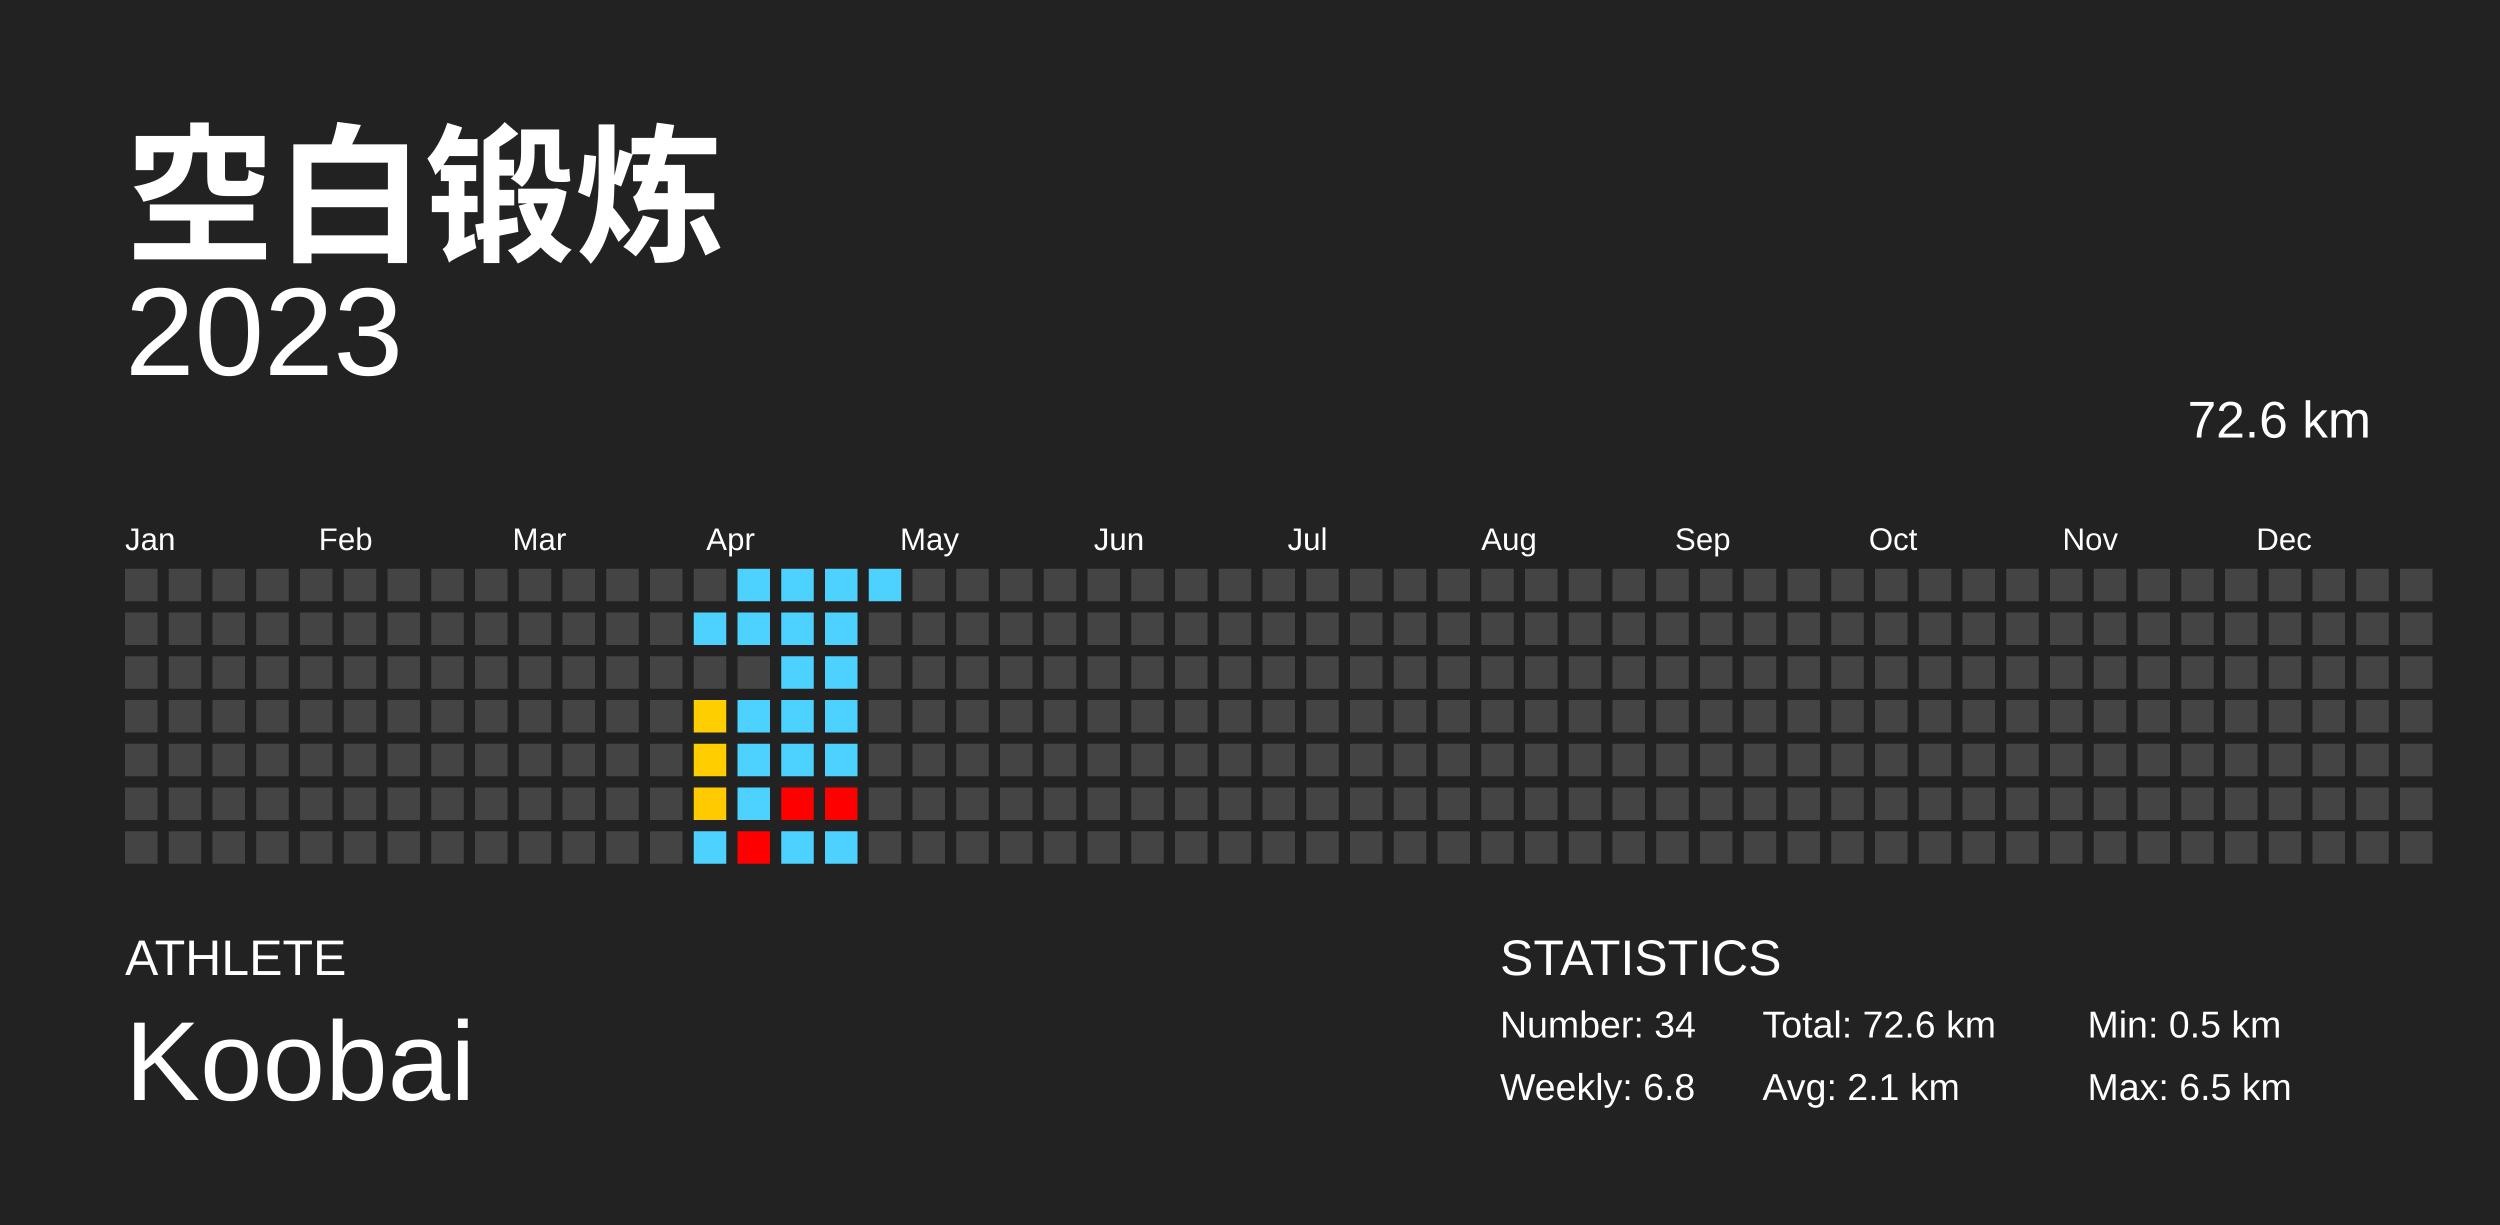
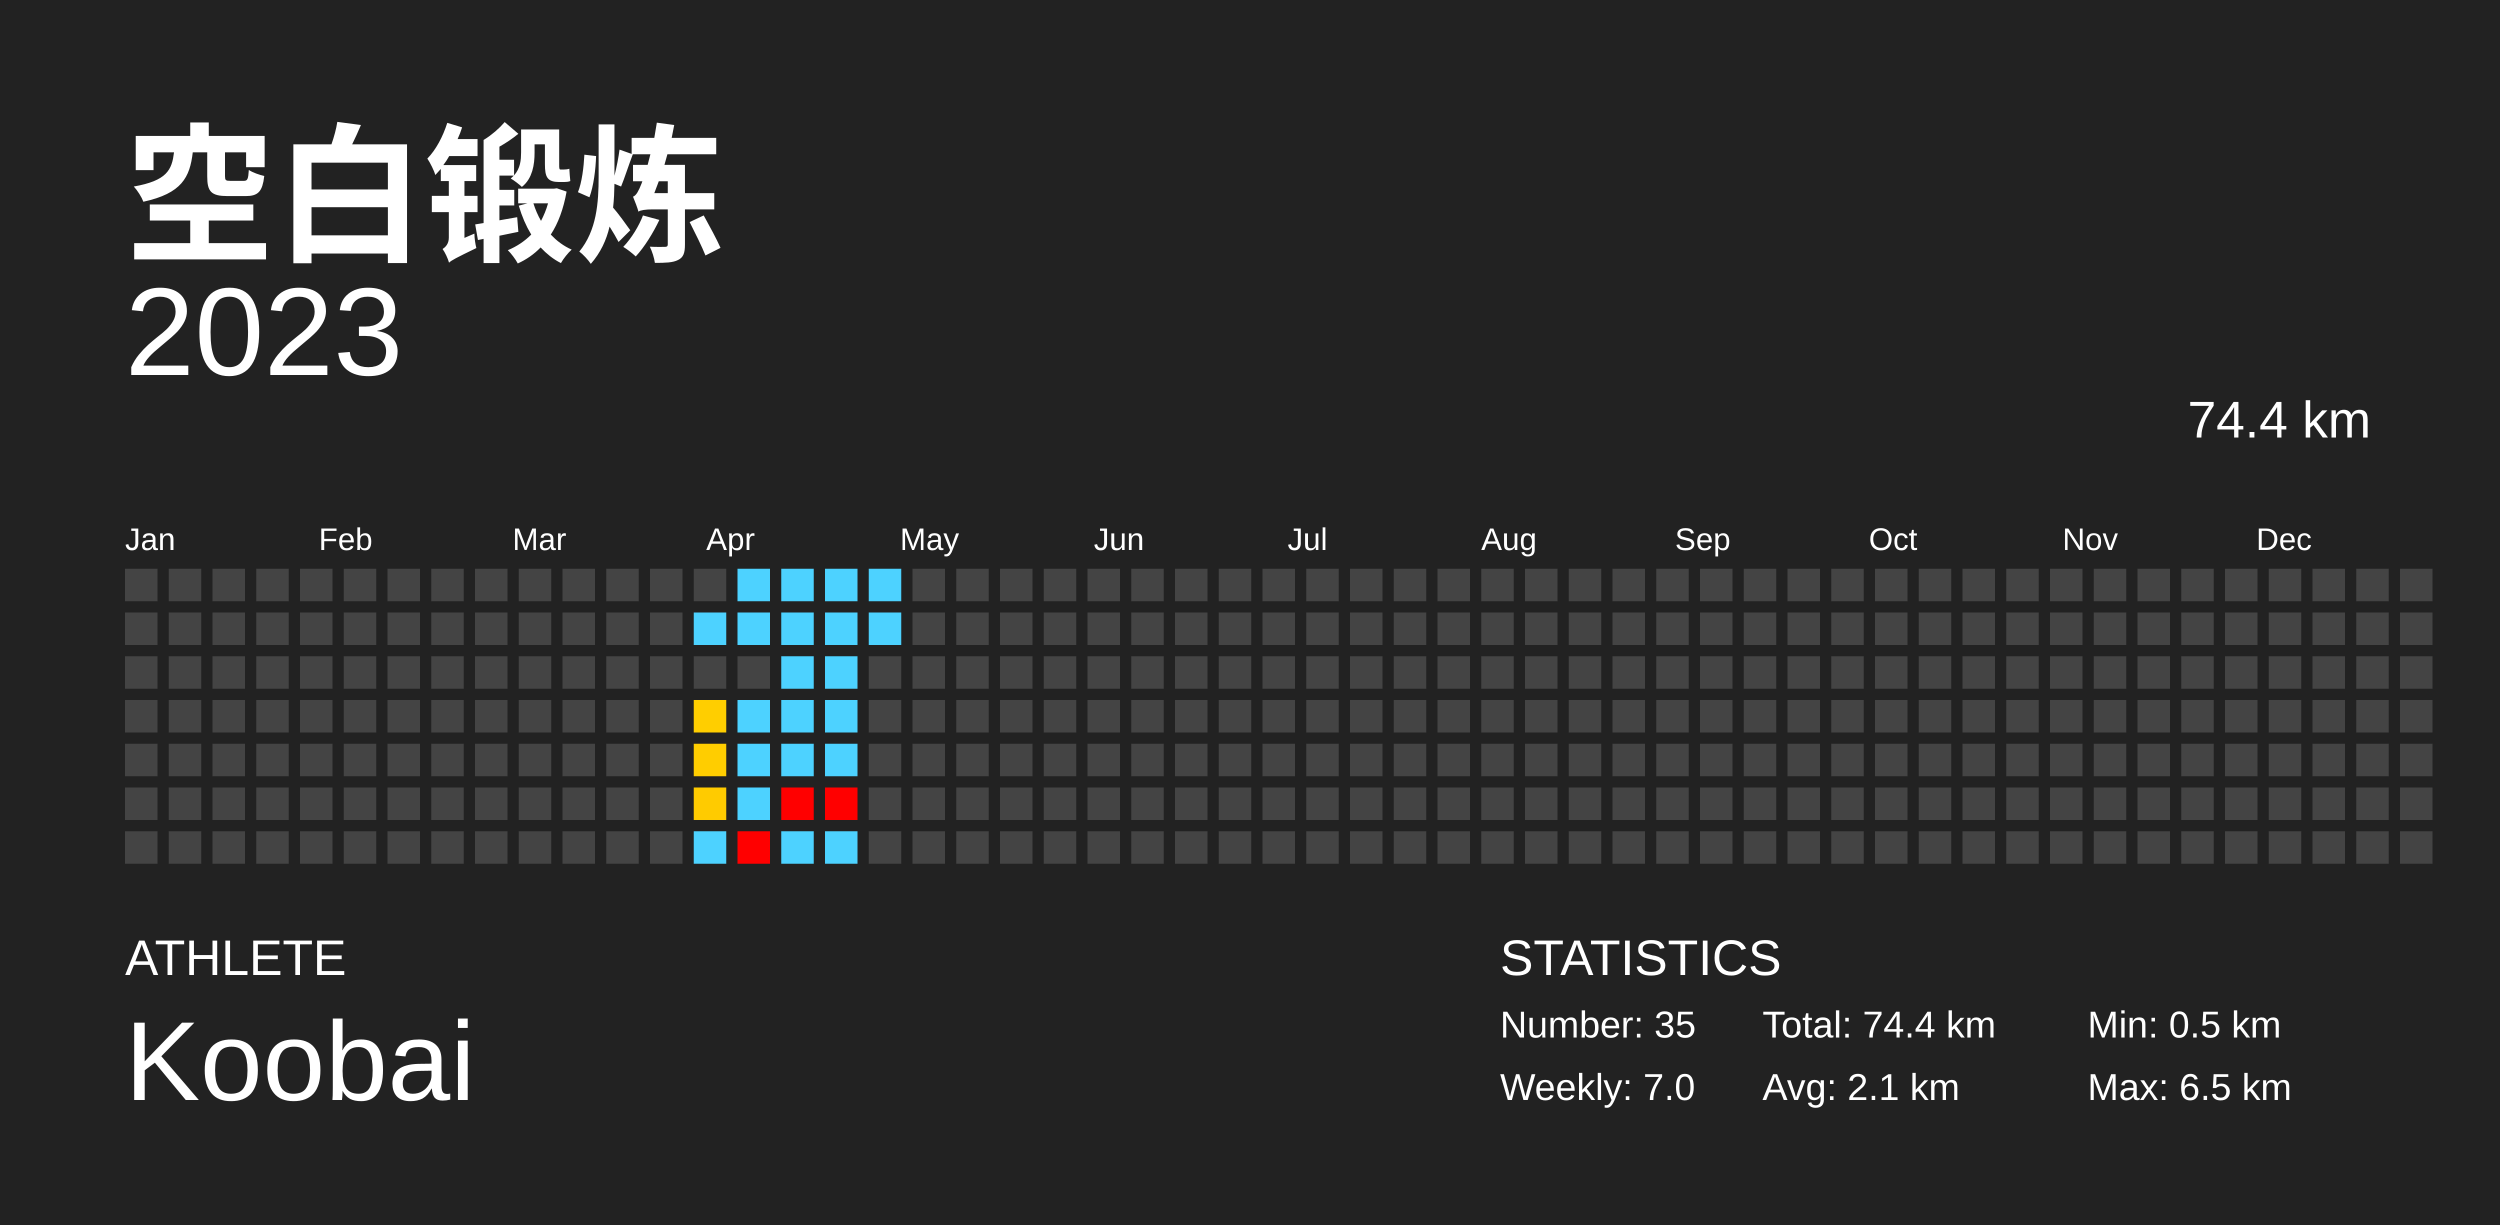
<svg xmlns="http://www.w3.org/2000/svg" baseProfile="full" height="98mm" version="1.1" viewBox="0,0,200,98" width="200mm">
  <defs />
  <rect fill="#222222" height="98" width="200" x="0" y="0" />
  <text fill="#FFFFFF" style="font-size:12px; font-family:Arial; font-weight:bold;" x="10" y="20">空白锻炼</text>
  <text fill="#FFFFFF" style="font-size:4px; font-family:Arial" x="10" y="78">ATHLETE</text>
  <text fill="#FFFFFF" style="font-size:9px; font-family:Arial" x="10" y="88">Koobai</text>
  <text fill="#FFFFFF" style="font-size:4px; font-family:Arial" x="120" y="78">STATISTICS</text>
-   <text fill="#FFFFFF" style="font-size:3px; font-family:Arial" x="120" y="83">Number: 34</text>
-   <text fill="#FFFFFF" style="font-size:3px; font-family:Arial" x="120" y="88">Weekly: 6.8</text>
-   <text fill="#FFFFFF" style="font-size:3px; font-family:Arial" x="141" y="83">Total: 72.6 km</text>
+   <text fill="#FFFFFF" style="font-size:3px; font-family:Arial" x="120" y="83">Number: 35</text>
+   <text fill="#FFFFFF" style="font-size:3px; font-family:Arial" x="120" y="88">Weekly: 7.0</text>
+   <text fill="#FFFFFF" style="font-size:3px; font-family:Arial" x="141" y="83">Total: 74.4 km</text>
  <text fill="#FFFFFF" style="font-size:3px; font-family:Arial" x="141" y="88">Avg: 2.1 km</text>
  <text fill="#FFFFFF" style="font-size:3px; font-family:Arial" x="167" y="83">Min: 0.5 km</text>
  <text fill="#FFFFFF" style="font-size:3px; font-family:Arial" x="167" y="88">Max: 6.5 km</text>
  <text alignment-baseline="hanging" fill="#FFFFFF" style="font-size:10.0px; font-family:Arial;" x="10" y="30">2023</text>
-   <text alignment-baseline="hanging" fill="#FFFFFF" style="font-size:4.125px; font-family:Arial;" x="175" y="35">72.6 km</text>
+   <text alignment-baseline="hanging" fill="#FFFFFF" style="font-size:4.125px; font-family:Arial;" x="175" y="35">74.4 km</text>
  <text fill="#FFFFFF" style="font-size:2.5px; font-family:Arial" x="10.0" y="44">Jan</text>
  <text fill="#FFFFFF" style="font-size:2.5px; font-family:Arial" x="25.5" y="44">Feb</text>
  <text fill="#FFFFFF" style="font-size:2.5px; font-family:Arial" x="41.0" y="44">Mar</text>
  <text fill="#FFFFFF" style="font-size:2.5px; font-family:Arial" x="56.5" y="44">Apr</text>
  <text fill="#FFFFFF" style="font-size:2.5px; font-family:Arial" x="72.0" y="44">May</text>
  <text fill="#FFFFFF" style="font-size:2.5px; font-family:Arial" x="87.5" y="44">Jun</text>
  <text fill="#FFFFFF" style="font-size:2.5px; font-family:Arial" x="103.0" y="44">Jul</text>
  <text fill="#FFFFFF" style="font-size:2.5px; font-family:Arial" x="118.5" y="44">Aug</text>
  <text fill="#FFFFFF" style="font-size:2.5px; font-family:Arial" x="134.0" y="44">Sep</text>
  <text fill="#FFFFFF" style="font-size:2.5px; font-family:Arial" x="149.5" y="44">Oct</text>
  <text fill="#FFFFFF" style="font-size:2.5px; font-family:Arial" x="165.0" y="44">Nov</text>
  <text fill="#FFFFFF" style="font-size:2.5px; font-family:Arial" x="180.5" y="44">Dec</text>
  <rect fill="#444444" height="2.6" width="2.6" x="10.0" y="45.5" />
  <rect fill="#444444" height="2.6" width="2.6" x="10.0" y="49.0" />
  <rect fill="#444444" height="2.6" width="2.6" x="10.0" y="52.5" />
  <rect fill="#444444" height="2.6" width="2.6" x="10.0" y="56.0" />
  <rect fill="#444444" height="2.6" width="2.6" x="10.0" y="59.5" />
  <rect fill="#444444" height="2.6" width="2.6" x="10.0" y="63.0" />
  <rect fill="#444444" height="2.6" width="2.6" x="10.0" y="66.5" />
  <rect fill="#444444" height="2.6" width="2.6" x="13.5" y="45.5" />
  <rect fill="#444444" height="2.6" width="2.6" x="13.5" y="49.0" />
  <rect fill="#444444" height="2.6" width="2.6" x="13.5" y="52.5" />
  <rect fill="#444444" height="2.6" width="2.6" x="13.5" y="56.0" />
  <rect fill="#444444" height="2.6" width="2.6" x="13.5" y="59.5" />
  <rect fill="#444444" height="2.6" width="2.6" x="13.5" y="63.0" />
  <rect fill="#444444" height="2.6" width="2.6" x="13.5" y="66.5" />
  <rect fill="#444444" height="2.6" width="2.6" x="17.0" y="45.5" />
  <rect fill="#444444" height="2.6" width="2.6" x="17.0" y="49.0" />
  <rect fill="#444444" height="2.6" width="2.6" x="17.0" y="52.5" />
  <rect fill="#444444" height="2.6" width="2.6" x="17.0" y="56.0" />
  <rect fill="#444444" height="2.6" width="2.6" x="17.0" y="59.5" />
  <rect fill="#444444" height="2.6" width="2.6" x="17.0" y="63.0" />
  <rect fill="#444444" height="2.6" width="2.6" x="17.0" y="66.5" />
  <rect fill="#444444" height="2.6" width="2.6" x="20.5" y="45.5" />
  <rect fill="#444444" height="2.6" width="2.6" x="20.5" y="49.0" />
  <rect fill="#444444" height="2.6" width="2.6" x="20.5" y="52.5" />
  <rect fill="#444444" height="2.6" width="2.6" x="20.5" y="56.0" />
  <rect fill="#444444" height="2.6" width="2.6" x="20.5" y="59.5" />
  <rect fill="#444444" height="2.6" width="2.6" x="20.5" y="63.0" />
  <rect fill="#444444" height="2.6" width="2.6" x="20.5" y="66.5" />
  <rect fill="#444444" height="2.6" width="2.6" x="24.0" y="45.5" />
  <rect fill="#444444" height="2.6" width="2.6" x="24.0" y="49.0" />
  <rect fill="#444444" height="2.6" width="2.6" x="24.0" y="52.5" />
  <rect fill="#444444" height="2.6" width="2.6" x="24.0" y="56.0" />
  <rect fill="#444444" height="2.6" width="2.6" x="24.0" y="59.5" />
  <rect fill="#444444" height="2.6" width="2.6" x="24.0" y="63.0" />
  <rect fill="#444444" height="2.6" width="2.6" x="24.0" y="66.5" />
  <rect fill="#444444" height="2.6" width="2.6" x="27.5" y="45.5" />
  <rect fill="#444444" height="2.6" width="2.6" x="27.5" y="49.0" />
  <rect fill="#444444" height="2.6" width="2.6" x="27.5" y="52.5" />
  <rect fill="#444444" height="2.6" width="2.6" x="27.5" y="56.0" />
  <rect fill="#444444" height="2.6" width="2.6" x="27.5" y="59.5" />
  <rect fill="#444444" height="2.6" width="2.6" x="27.5" y="63.0" />
  <rect fill="#444444" height="2.6" width="2.6" x="27.5" y="66.5" />
  <rect fill="#444444" height="2.6" width="2.6" x="31.0" y="45.5" />
  <rect fill="#444444" height="2.6" width="2.6" x="31.0" y="49.0" />
  <rect fill="#444444" height="2.6" width="2.6" x="31.0" y="52.5" />
  <rect fill="#444444" height="2.6" width="2.6" x="31.0" y="56.0" />
  <rect fill="#444444" height="2.6" width="2.6" x="31.0" y="59.5" />
  <rect fill="#444444" height="2.6" width="2.6" x="31.0" y="63.0" />
  <rect fill="#444444" height="2.6" width="2.6" x="31.0" y="66.5" />
  <rect fill="#444444" height="2.6" width="2.6" x="34.5" y="45.5" />
  <rect fill="#444444" height="2.6" width="2.6" x="34.5" y="49.0" />
  <rect fill="#444444" height="2.6" width="2.6" x="34.5" y="52.5" />
  <rect fill="#444444" height="2.6" width="2.6" x="34.5" y="56.0" />
  <rect fill="#444444" height="2.6" width="2.6" x="34.5" y="59.5" />
  <rect fill="#444444" height="2.6" width="2.6" x="34.5" y="63.0" />
  <rect fill="#444444" height="2.6" width="2.6" x="34.5" y="66.5" />
  <rect fill="#444444" height="2.6" width="2.6" x="38.0" y="45.5" />
  <rect fill="#444444" height="2.6" width="2.6" x="38.0" y="49.0" />
  <rect fill="#444444" height="2.6" width="2.6" x="38.0" y="52.5" />
  <rect fill="#444444" height="2.6" width="2.6" x="38.0" y="56.0" />
  <rect fill="#444444" height="2.6" width="2.6" x="38.0" y="59.5" />
  <rect fill="#444444" height="2.6" width="2.6" x="38.0" y="63.0" />
  <rect fill="#444444" height="2.6" width="2.6" x="38.0" y="66.5" />
  <rect fill="#444444" height="2.6" width="2.6" x="41.5" y="45.5" />
  <rect fill="#444444" height="2.6" width="2.6" x="41.5" y="49.0" />
  <rect fill="#444444" height="2.6" width="2.6" x="41.5" y="52.5" />
  <rect fill="#444444" height="2.6" width="2.6" x="41.5" y="56.0" />
  <rect fill="#444444" height="2.6" width="2.6" x="41.5" y="59.5" />
  <rect fill="#444444" height="2.6" width="2.6" x="41.5" y="63.0" />
  <rect fill="#444444" height="2.6" width="2.6" x="41.5" y="66.5" />
  <rect fill="#444444" height="2.6" width="2.6" x="45.0" y="45.5" />
  <rect fill="#444444" height="2.6" width="2.6" x="45.0" y="49.0" />
  <rect fill="#444444" height="2.6" width="2.6" x="45.0" y="52.5" />
  <rect fill="#444444" height="2.6" width="2.6" x="45.0" y="56.0" />
  <rect fill="#444444" height="2.6" width="2.6" x="45.0" y="59.5" />
  <rect fill="#444444" height="2.6" width="2.6" x="45.0" y="63.0" />
  <rect fill="#444444" height="2.6" width="2.6" x="45.0" y="66.5" />
  <rect fill="#444444" height="2.6" width="2.6" x="48.5" y="45.5" />
  <rect fill="#444444" height="2.6" width="2.6" x="48.5" y="49.0" />
  <rect fill="#444444" height="2.6" width="2.6" x="48.5" y="52.5" />
  <rect fill="#444444" height="2.6" width="2.6" x="48.5" y="56.0" />
  <rect fill="#444444" height="2.6" width="2.6" x="48.5" y="59.5" />
  <rect fill="#444444" height="2.6" width="2.6" x="48.5" y="63.0" />
  <rect fill="#444444" height="2.6" width="2.6" x="48.5" y="66.5" />
  <rect fill="#444444" height="2.6" width="2.6" x="52.0" y="45.5" />
  <rect fill="#444444" height="2.6" width="2.6" x="52.0" y="49.0" />
  <rect fill="#444444" height="2.6" width="2.6" x="52.0" y="52.5" />
  <rect fill="#444444" height="2.6" width="2.6" x="52.0" y="56.0" />
  <rect fill="#444444" height="2.6" width="2.6" x="52.0" y="59.5" />
  <rect fill="#444444" height="2.6" width="2.6" x="52.0" y="63.0" />
  <rect fill="#444444" height="2.6" width="2.6" x="52.0" y="66.5" />
  <rect fill="#444444" height="2.6" width="2.6" x="55.5" y="45.5" />
  <rect fill="#4dd2ff" height="2.6" width="2.6" x="55.5" y="49.0" />
  <rect fill="#444444" height="2.6" width="2.6" x="55.5" y="52.5" />
  <rect fill="#ffce00" height="2.6" width="2.6" x="55.5" y="56.0" />
  <rect fill="#ffcd00" height="2.6" width="2.6" x="55.5" y="59.5" />
  <rect fill="#ffcb00" height="2.6" width="2.6" x="55.5" y="63.0" />
  <rect fill="#4dd2ff" height="2.6" width="2.6" x="55.5" y="66.5" />
  <rect fill="#4dd2ff" height="2.6" width="2.6" x="59.0" y="45.5" />
  <rect fill="#4dd2ff" height="2.6" width="2.6" x="59.0" y="49.0" />
  <rect fill="#444444" height="2.6" width="2.6" x="59.0" y="52.5" />
  <rect fill="#4dd2ff" height="2.6" width="2.6" x="59.0" y="56.0" />
  <rect fill="#4dd2ff" height="2.6" width="2.6" x="59.0" y="59.5" />
  <rect fill="#4dd2ff" height="2.6" width="2.6" x="59.0" y="63.0" />
  <rect fill="red" height="2.6" width="2.6" x="59.0" y="66.5" />
  <rect fill="#4dd2ff" height="2.6" width="2.6" x="62.5" y="45.5" />
  <rect fill="#4dd2ff" height="2.6" width="2.6" x="62.5" y="49.0" />
  <rect fill="#4dd2ff" height="2.6" width="2.6" x="62.5" y="52.5" />
  <rect fill="#4dd2ff" height="2.6" width="2.6" x="62.5" y="56.0" />
  <rect fill="#4dd2ff" height="2.6" width="2.6" x="62.5" y="59.5" />
  <rect fill="red" height="2.6" width="2.6" x="62.5" y="63.0" />
  <rect fill="#4dd2ff" height="2.6" width="2.6" x="62.5" y="66.5" />
  <rect fill="#4dd2ff" height="2.6" width="2.6" x="66.0" y="45.5" />
  <rect fill="#4dd2ff" height="2.6" width="2.6" x="66.0" y="49.0" />
  <rect fill="#4dd2ff" height="2.6" width="2.6" x="66.0" y="52.5" />
  <rect fill="#4dd2ff" height="2.6" width="2.6" x="66.0" y="56.0" />
  <rect fill="#4dd2ff" height="2.6" width="2.6" x="66.0" y="59.5" />
  <rect fill="red" height="2.6" width="2.6" x="66.0" y="63.0" />
  <rect fill="#4dd2ff" height="2.6" width="2.6" x="66.0" y="66.5" />
  <rect fill="#4dd2ff" height="2.6" width="2.6" x="69.5" y="45.5" />
-   <rect fill="#444444" height="2.6" width="2.6" x="69.5" y="49.0" />
+   <rect fill="#4dd2ff" height="2.6" width="2.6" x="69.5" y="49.0" />
  <rect fill="#444444" height="2.6" width="2.6" x="69.5" y="52.5" />
  <rect fill="#444444" height="2.6" width="2.6" x="69.5" y="56.0" />
  <rect fill="#444444" height="2.6" width="2.6" x="69.5" y="59.5" />
  <rect fill="#444444" height="2.6" width="2.6" x="69.5" y="63.0" />
  <rect fill="#444444" height="2.6" width="2.6" x="69.5" y="66.5" />
  <rect fill="#444444" height="2.6" width="2.6" x="73.0" y="45.5" />
  <rect fill="#444444" height="2.6" width="2.6" x="73.0" y="49.0" />
  <rect fill="#444444" height="2.6" width="2.6" x="73.0" y="52.5" />
  <rect fill="#444444" height="2.6" width="2.6" x="73.0" y="56.0" />
  <rect fill="#444444" height="2.6" width="2.6" x="73.0" y="59.5" />
  <rect fill="#444444" height="2.6" width="2.6" x="73.0" y="63.0" />
  <rect fill="#444444" height="2.6" width="2.6" x="73.0" y="66.5" />
  <rect fill="#444444" height="2.6" width="2.6" x="76.5" y="45.5" />
  <rect fill="#444444" height="2.6" width="2.6" x="76.5" y="49.0" />
  <rect fill="#444444" height="2.6" width="2.6" x="76.5" y="52.5" />
  <rect fill="#444444" height="2.6" width="2.6" x="76.5" y="56.0" />
  <rect fill="#444444" height="2.6" width="2.6" x="76.5" y="59.5" />
  <rect fill="#444444" height="2.6" width="2.6" x="76.5" y="63.0" />
  <rect fill="#444444" height="2.6" width="2.6" x="76.5" y="66.5" />
  <rect fill="#444444" height="2.6" width="2.6" x="80.0" y="45.5" />
  <rect fill="#444444" height="2.6" width="2.6" x="80.0" y="49.0" />
  <rect fill="#444444" height="2.6" width="2.6" x="80.0" y="52.5" />
  <rect fill="#444444" height="2.6" width="2.6" x="80.0" y="56.0" />
  <rect fill="#444444" height="2.6" width="2.6" x="80.0" y="59.5" />
  <rect fill="#444444" height="2.6" width="2.6" x="80.0" y="63.0" />
  <rect fill="#444444" height="2.6" width="2.6" x="80.0" y="66.5" />
  <rect fill="#444444" height="2.6" width="2.6" x="83.5" y="45.5" />
  <rect fill="#444444" height="2.6" width="2.6" x="83.5" y="49.0" />
  <rect fill="#444444" height="2.6" width="2.6" x="83.5" y="52.5" />
  <rect fill="#444444" height="2.6" width="2.6" x="83.5" y="56.0" />
  <rect fill="#444444" height="2.6" width="2.6" x="83.5" y="59.5" />
  <rect fill="#444444" height="2.6" width="2.6" x="83.5" y="63.0" />
  <rect fill="#444444" height="2.6" width="2.6" x="83.5" y="66.5" />
  <rect fill="#444444" height="2.6" width="2.6" x="87.0" y="45.5" />
  <rect fill="#444444" height="2.6" width="2.6" x="87.0" y="49.0" />
  <rect fill="#444444" height="2.6" width="2.6" x="87.0" y="52.5" />
  <rect fill="#444444" height="2.6" width="2.6" x="87.0" y="56.0" />
  <rect fill="#444444" height="2.6" width="2.6" x="87.0" y="59.5" />
  <rect fill="#444444" height="2.6" width="2.6" x="87.0" y="63.0" />
  <rect fill="#444444" height="2.6" width="2.6" x="87.0" y="66.5" />
  <rect fill="#444444" height="2.6" width="2.6" x="90.5" y="45.5" />
  <rect fill="#444444" height="2.6" width="2.6" x="90.5" y="49.0" />
  <rect fill="#444444" height="2.6" width="2.6" x="90.5" y="52.5" />
  <rect fill="#444444" height="2.6" width="2.6" x="90.5" y="56.0" />
  <rect fill="#444444" height="2.6" width="2.6" x="90.5" y="59.5" />
  <rect fill="#444444" height="2.6" width="2.6" x="90.5" y="63.0" />
  <rect fill="#444444" height="2.6" width="2.6" x="90.5" y="66.5" />
  <rect fill="#444444" height="2.6" width="2.6" x="94.0" y="45.5" />
  <rect fill="#444444" height="2.6" width="2.6" x="94.0" y="49.0" />
  <rect fill="#444444" height="2.6" width="2.6" x="94.0" y="52.5" />
  <rect fill="#444444" height="2.6" width="2.6" x="94.0" y="56.0" />
  <rect fill="#444444" height="2.6" width="2.6" x="94.0" y="59.5" />
  <rect fill="#444444" height="2.6" width="2.6" x="94.0" y="63.0" />
  <rect fill="#444444" height="2.6" width="2.6" x="94.0" y="66.5" />
  <rect fill="#444444" height="2.6" width="2.6" x="97.5" y="45.5" />
  <rect fill="#444444" height="2.6" width="2.6" x="97.5" y="49.0" />
  <rect fill="#444444" height="2.6" width="2.6" x="97.5" y="52.5" />
  <rect fill="#444444" height="2.6" width="2.6" x="97.5" y="56.0" />
  <rect fill="#444444" height="2.6" width="2.6" x="97.5" y="59.5" />
  <rect fill="#444444" height="2.6" width="2.6" x="97.5" y="63.0" />
  <rect fill="#444444" height="2.6" width="2.6" x="97.5" y="66.5" />
  <rect fill="#444444" height="2.6" width="2.6" x="101.0" y="45.5" />
  <rect fill="#444444" height="2.6" width="2.6" x="101.0" y="49.0" />
  <rect fill="#444444" height="2.6" width="2.6" x="101.0" y="52.5" />
  <rect fill="#444444" height="2.6" width="2.6" x="101.0" y="56.0" />
  <rect fill="#444444" height="2.6" width="2.6" x="101.0" y="59.5" />
  <rect fill="#444444" height="2.6" width="2.6" x="101.0" y="63.0" />
  <rect fill="#444444" height="2.6" width="2.6" x="101.0" y="66.5" />
  <rect fill="#444444" height="2.6" width="2.6" x="104.5" y="45.5" />
  <rect fill="#444444" height="2.6" width="2.6" x="104.5" y="49.0" />
  <rect fill="#444444" height="2.6" width="2.6" x="104.5" y="52.5" />
  <rect fill="#444444" height="2.6" width="2.6" x="104.5" y="56.0" />
  <rect fill="#444444" height="2.6" width="2.6" x="104.5" y="59.5" />
  <rect fill="#444444" height="2.6" width="2.6" x="104.5" y="63.0" />
  <rect fill="#444444" height="2.6" width="2.6" x="104.5" y="66.5" />
  <rect fill="#444444" height="2.6" width="2.6" x="108.0" y="45.5" />
  <rect fill="#444444" height="2.6" width="2.6" x="108.0" y="49.0" />
  <rect fill="#444444" height="2.6" width="2.6" x="108.0" y="52.5" />
  <rect fill="#444444" height="2.6" width="2.6" x="108.0" y="56.0" />
  <rect fill="#444444" height="2.6" width="2.6" x="108.0" y="59.5" />
  <rect fill="#444444" height="2.6" width="2.6" x="108.0" y="63.0" />
  <rect fill="#444444" height="2.6" width="2.6" x="108.0" y="66.5" />
  <rect fill="#444444" height="2.6" width="2.6" x="111.5" y="45.5" />
  <rect fill="#444444" height="2.6" width="2.6" x="111.5" y="49.0" />
  <rect fill="#444444" height="2.6" width="2.6" x="111.5" y="52.5" />
  <rect fill="#444444" height="2.6" width="2.6" x="111.5" y="56.0" />
  <rect fill="#444444" height="2.6" width="2.6" x="111.5" y="59.5" />
  <rect fill="#444444" height="2.6" width="2.6" x="111.5" y="63.0" />
  <rect fill="#444444" height="2.6" width="2.6" x="111.5" y="66.5" />
  <rect fill="#444444" height="2.6" width="2.6" x="115.0" y="45.5" />
  <rect fill="#444444" height="2.6" width="2.6" x="115.0" y="49.0" />
  <rect fill="#444444" height="2.6" width="2.6" x="115.0" y="52.5" />
  <rect fill="#444444" height="2.6" width="2.6" x="115.0" y="56.0" />
  <rect fill="#444444" height="2.6" width="2.6" x="115.0" y="59.5" />
  <rect fill="#444444" height="2.6" width="2.6" x="115.0" y="63.0" />
  <rect fill="#444444" height="2.6" width="2.6" x="115.0" y="66.5" />
  <rect fill="#444444" height="2.6" width="2.6" x="118.5" y="45.5" />
  <rect fill="#444444" height="2.6" width="2.6" x="118.5" y="49.0" />
  <rect fill="#444444" height="2.6" width="2.6" x="118.5" y="52.5" />
  <rect fill="#444444" height="2.6" width="2.6" x="118.5" y="56.0" />
  <rect fill="#444444" height="2.6" width="2.6" x="118.5" y="59.5" />
  <rect fill="#444444" height="2.6" width="2.6" x="118.5" y="63.0" />
  <rect fill="#444444" height="2.6" width="2.6" x="118.5" y="66.5" />
  <rect fill="#444444" height="2.6" width="2.6" x="122.0" y="45.5" />
  <rect fill="#444444" height="2.6" width="2.6" x="122.0" y="49.0" />
  <rect fill="#444444" height="2.6" width="2.6" x="122.0" y="52.5" />
  <rect fill="#444444" height="2.6" width="2.6" x="122.0" y="56.0" />
  <rect fill="#444444" height="2.6" width="2.6" x="122.0" y="59.5" />
  <rect fill="#444444" height="2.6" width="2.6" x="122.0" y="63.0" />
  <rect fill="#444444" height="2.6" width="2.6" x="122.0" y="66.5" />
  <rect fill="#444444" height="2.6" width="2.6" x="125.5" y="45.5" />
  <rect fill="#444444" height="2.6" width="2.6" x="125.5" y="49.0" />
  <rect fill="#444444" height="2.6" width="2.6" x="125.5" y="52.5" />
  <rect fill="#444444" height="2.6" width="2.6" x="125.5" y="56.0" />
  <rect fill="#444444" height="2.6" width="2.6" x="125.5" y="59.5" />
  <rect fill="#444444" height="2.6" width="2.6" x="125.5" y="63.0" />
  <rect fill="#444444" height="2.6" width="2.6" x="125.5" y="66.5" />
  <rect fill="#444444" height="2.6" width="2.6" x="129.0" y="45.5" />
  <rect fill="#444444" height="2.6" width="2.6" x="129.0" y="49.0" />
  <rect fill="#444444" height="2.6" width="2.6" x="129.0" y="52.5" />
  <rect fill="#444444" height="2.6" width="2.6" x="129.0" y="56.0" />
  <rect fill="#444444" height="2.6" width="2.6" x="129.0" y="59.5" />
  <rect fill="#444444" height="2.6" width="2.6" x="129.0" y="63.0" />
  <rect fill="#444444" height="2.6" width="2.6" x="129.0" y="66.5" />
  <rect fill="#444444" height="2.6" width="2.6" x="132.5" y="45.5" />
  <rect fill="#444444" height="2.6" width="2.6" x="132.5" y="49.0" />
  <rect fill="#444444" height="2.6" width="2.6" x="132.5" y="52.5" />
  <rect fill="#444444" height="2.6" width="2.6" x="132.5" y="56.0" />
  <rect fill="#444444" height="2.6" width="2.6" x="132.5" y="59.5" />
  <rect fill="#444444" height="2.6" width="2.6" x="132.5" y="63.0" />
  <rect fill="#444444" height="2.6" width="2.6" x="132.5" y="66.5" />
  <rect fill="#444444" height="2.6" width="2.6" x="136.0" y="45.5" />
  <rect fill="#444444" height="2.6" width="2.6" x="136.0" y="49.0" />
  <rect fill="#444444" height="2.6" width="2.6" x="136.0" y="52.5" />
  <rect fill="#444444" height="2.6" width="2.6" x="136.0" y="56.0" />
  <rect fill="#444444" height="2.6" width="2.6" x="136.0" y="59.5" />
  <rect fill="#444444" height="2.6" width="2.6" x="136.0" y="63.0" />
  <rect fill="#444444" height="2.6" width="2.6" x="136.0" y="66.5" />
  <rect fill="#444444" height="2.6" width="2.6" x="139.5" y="45.5" />
  <rect fill="#444444" height="2.6" width="2.6" x="139.5" y="49.0" />
  <rect fill="#444444" height="2.6" width="2.6" x="139.5" y="52.5" />
  <rect fill="#444444" height="2.6" width="2.6" x="139.5" y="56.0" />
  <rect fill="#444444" height="2.6" width="2.6" x="139.5" y="59.5" />
  <rect fill="#444444" height="2.6" width="2.6" x="139.5" y="63.0" />
  <rect fill="#444444" height="2.6" width="2.6" x="139.5" y="66.5" />
  <rect fill="#444444" height="2.6" width="2.6" x="143.0" y="45.5" />
  <rect fill="#444444" height="2.6" width="2.6" x="143.0" y="49.0" />
  <rect fill="#444444" height="2.6" width="2.6" x="143.0" y="52.5" />
  <rect fill="#444444" height="2.6" width="2.6" x="143.0" y="56.0" />
  <rect fill="#444444" height="2.6" width="2.6" x="143.0" y="59.5" />
  <rect fill="#444444" height="2.6" width="2.6" x="143.0" y="63.0" />
  <rect fill="#444444" height="2.6" width="2.6" x="143.0" y="66.5" />
  <rect fill="#444444" height="2.6" width="2.6" x="146.5" y="45.5" />
  <rect fill="#444444" height="2.6" width="2.6" x="146.5" y="49.0" />
  <rect fill="#444444" height="2.6" width="2.6" x="146.5" y="52.5" />
  <rect fill="#444444" height="2.6" width="2.6" x="146.5" y="56.0" />
  <rect fill="#444444" height="2.6" width="2.6" x="146.5" y="59.5" />
  <rect fill="#444444" height="2.6" width="2.6" x="146.5" y="63.0" />
  <rect fill="#444444" height="2.6" width="2.6" x="146.5" y="66.5" />
  <rect fill="#444444" height="2.6" width="2.6" x="150.0" y="45.5" />
  <rect fill="#444444" height="2.6" width="2.6" x="150.0" y="49.0" />
  <rect fill="#444444" height="2.6" width="2.6" x="150.0" y="52.5" />
  <rect fill="#444444" height="2.6" width="2.6" x="150.0" y="56.0" />
  <rect fill="#444444" height="2.6" width="2.6" x="150.0" y="59.5" />
  <rect fill="#444444" height="2.6" width="2.6" x="150.0" y="63.0" />
  <rect fill="#444444" height="2.6" width="2.6" x="150.0" y="66.5" />
  <rect fill="#444444" height="2.6" width="2.6" x="153.5" y="45.5" />
  <rect fill="#444444" height="2.6" width="2.6" x="153.5" y="49.0" />
  <rect fill="#444444" height="2.6" width="2.6" x="153.5" y="52.5" />
  <rect fill="#444444" height="2.6" width="2.6" x="153.5" y="56.0" />
  <rect fill="#444444" height="2.6" width="2.6" x="153.5" y="59.5" />
  <rect fill="#444444" height="2.6" width="2.6" x="153.5" y="63.0" />
  <rect fill="#444444" height="2.6" width="2.6" x="153.5" y="66.5" />
  <rect fill="#444444" height="2.6" width="2.6" x="157.0" y="45.5" />
  <rect fill="#444444" height="2.6" width="2.6" x="157.0" y="49.0" />
  <rect fill="#444444" height="2.6" width="2.6" x="157.0" y="52.5" />
  <rect fill="#444444" height="2.6" width="2.6" x="157.0" y="56.0" />
  <rect fill="#444444" height="2.6" width="2.6" x="157.0" y="59.5" />
  <rect fill="#444444" height="2.6" width="2.6" x="157.0" y="63.0" />
  <rect fill="#444444" height="2.6" width="2.6" x="157.0" y="66.5" />
  <rect fill="#444444" height="2.6" width="2.6" x="160.5" y="45.5" />
  <rect fill="#444444" height="2.6" width="2.6" x="160.5" y="49.0" />
  <rect fill="#444444" height="2.6" width="2.6" x="160.5" y="52.5" />
  <rect fill="#444444" height="2.6" width="2.6" x="160.5" y="56.0" />
  <rect fill="#444444" height="2.6" width="2.6" x="160.5" y="59.5" />
  <rect fill="#444444" height="2.6" width="2.6" x="160.5" y="63.0" />
  <rect fill="#444444" height="2.6" width="2.6" x="160.5" y="66.5" />
  <rect fill="#444444" height="2.6" width="2.6" x="164.0" y="45.5" />
  <rect fill="#444444" height="2.6" width="2.6" x="164.0" y="49.0" />
  <rect fill="#444444" height="2.6" width="2.6" x="164.0" y="52.5" />
  <rect fill="#444444" height="2.6" width="2.6" x="164.0" y="56.0" />
  <rect fill="#444444" height="2.6" width="2.6" x="164.0" y="59.5" />
  <rect fill="#444444" height="2.6" width="2.6" x="164.0" y="63.0" />
  <rect fill="#444444" height="2.6" width="2.6" x="164.0" y="66.5" />
  <rect fill="#444444" height="2.6" width="2.6" x="167.5" y="45.5" />
  <rect fill="#444444" height="2.6" width="2.6" x="167.5" y="49.0" />
  <rect fill="#444444" height="2.6" width="2.6" x="167.5" y="52.5" />
  <rect fill="#444444" height="2.6" width="2.6" x="167.5" y="56.0" />
  <rect fill="#444444" height="2.6" width="2.6" x="167.5" y="59.5" />
  <rect fill="#444444" height="2.6" width="2.6" x="167.5" y="63.0" />
  <rect fill="#444444" height="2.6" width="2.6" x="167.5" y="66.5" />
  <rect fill="#444444" height="2.6" width="2.6" x="171.0" y="45.5" />
  <rect fill="#444444" height="2.6" width="2.6" x="171.0" y="49.0" />
  <rect fill="#444444" height="2.6" width="2.6" x="171.0" y="52.5" />
  <rect fill="#444444" height="2.6" width="2.6" x="171.0" y="56.0" />
  <rect fill="#444444" height="2.6" width="2.6" x="171.0" y="59.5" />
  <rect fill="#444444" height="2.6" width="2.6" x="171.0" y="63.0" />
  <rect fill="#444444" height="2.6" width="2.6" x="171.0" y="66.5" />
  <rect fill="#444444" height="2.6" width="2.6" x="174.5" y="45.5" />
  <rect fill="#444444" height="2.6" width="2.6" x="174.5" y="49.0" />
  <rect fill="#444444" height="2.6" width="2.6" x="174.5" y="52.5" />
  <rect fill="#444444" height="2.6" width="2.6" x="174.5" y="56.0" />
  <rect fill="#444444" height="2.6" width="2.6" x="174.5" y="59.5" />
  <rect fill="#444444" height="2.6" width="2.6" x="174.5" y="63.0" />
  <rect fill="#444444" height="2.6" width="2.6" x="174.5" y="66.5" />
  <rect fill="#444444" height="2.6" width="2.6" x="178.0" y="45.5" />
  <rect fill="#444444" height="2.6" width="2.6" x="178.0" y="49.0" />
  <rect fill="#444444" height="2.6" width="2.6" x="178.0" y="52.5" />
  <rect fill="#444444" height="2.6" width="2.6" x="178.0" y="56.0" />
  <rect fill="#444444" height="2.6" width="2.6" x="178.0" y="59.5" />
  <rect fill="#444444" height="2.6" width="2.6" x="178.0" y="63.0" />
  <rect fill="#444444" height="2.6" width="2.6" x="178.0" y="66.5" />
  <rect fill="#444444" height="2.6" width="2.6" x="181.5" y="45.5" />
  <rect fill="#444444" height="2.6" width="2.6" x="181.5" y="49.0" />
  <rect fill="#444444" height="2.6" width="2.6" x="181.5" y="52.5" />
  <rect fill="#444444" height="2.6" width="2.6" x="181.5" y="56.0" />
  <rect fill="#444444" height="2.6" width="2.6" x="181.5" y="59.5" />
  <rect fill="#444444" height="2.6" width="2.6" x="181.5" y="63.0" />
  <rect fill="#444444" height="2.6" width="2.6" x="181.5" y="66.5" />
  <rect fill="#444444" height="2.6" width="2.6" x="185.0" y="45.5" />
  <rect fill="#444444" height="2.6" width="2.6" x="185.0" y="49.0" />
  <rect fill="#444444" height="2.6" width="2.6" x="185.0" y="52.5" />
  <rect fill="#444444" height="2.6" width="2.6" x="185.0" y="56.0" />
  <rect fill="#444444" height="2.6" width="2.6" x="185.0" y="59.5" />
  <rect fill="#444444" height="2.6" width="2.6" x="185.0" y="63.0" />
  <rect fill="#444444" height="2.6" width="2.6" x="185.0" y="66.5" />
  <rect fill="#444444" height="2.6" width="2.6" x="188.5" y="45.5" />
  <rect fill="#444444" height="2.6" width="2.6" x="188.5" y="49.0" />
  <rect fill="#444444" height="2.6" width="2.6" x="188.5" y="52.5" />
  <rect fill="#444444" height="2.6" width="2.6" x="188.5" y="56.0" />
  <rect fill="#444444" height="2.6" width="2.6" x="188.5" y="59.5" />
  <rect fill="#444444" height="2.6" width="2.6" x="188.5" y="63.0" />
  <rect fill="#444444" height="2.6" width="2.6" x="188.5" y="66.5" />
  <rect fill="#444444" height="2.6" width="2.6" x="192.0" y="45.5" />
  <rect fill="#444444" height="2.6" width="2.6" x="192.0" y="49.0" />
  <rect fill="#444444" height="2.6" width="2.6" x="192.0" y="52.5" />
  <rect fill="#444444" height="2.6" width="2.6" x="192.0" y="56.0" />
  <rect fill="#444444" height="2.6" width="2.6" x="192.0" y="59.5" />
  <rect fill="#444444" height="2.6" width="2.6" x="192.0" y="63.0" />
  <rect fill="#444444" height="2.6" width="2.6" x="192.0" y="66.5" />
</svg>
